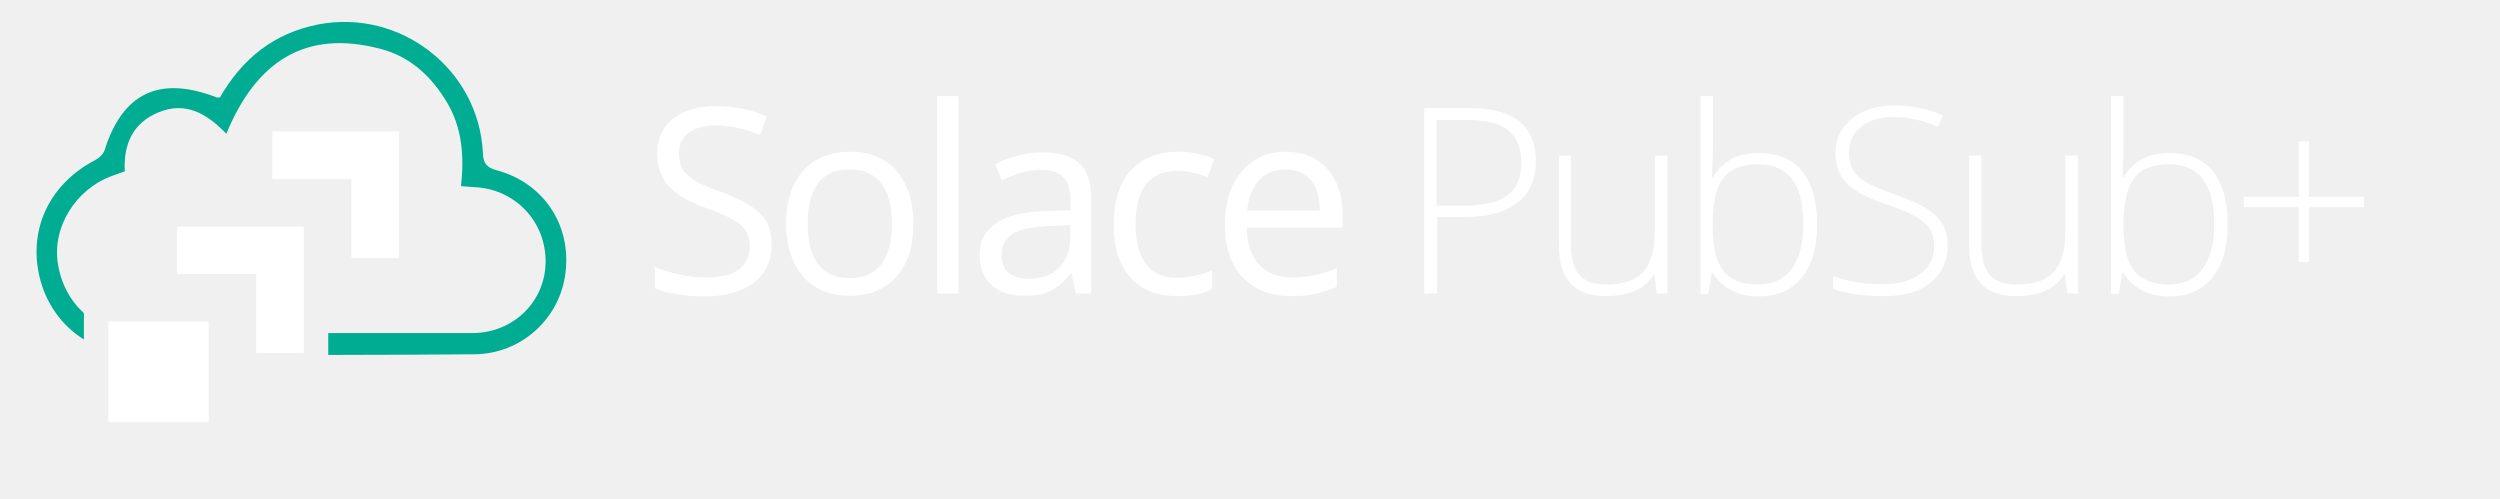
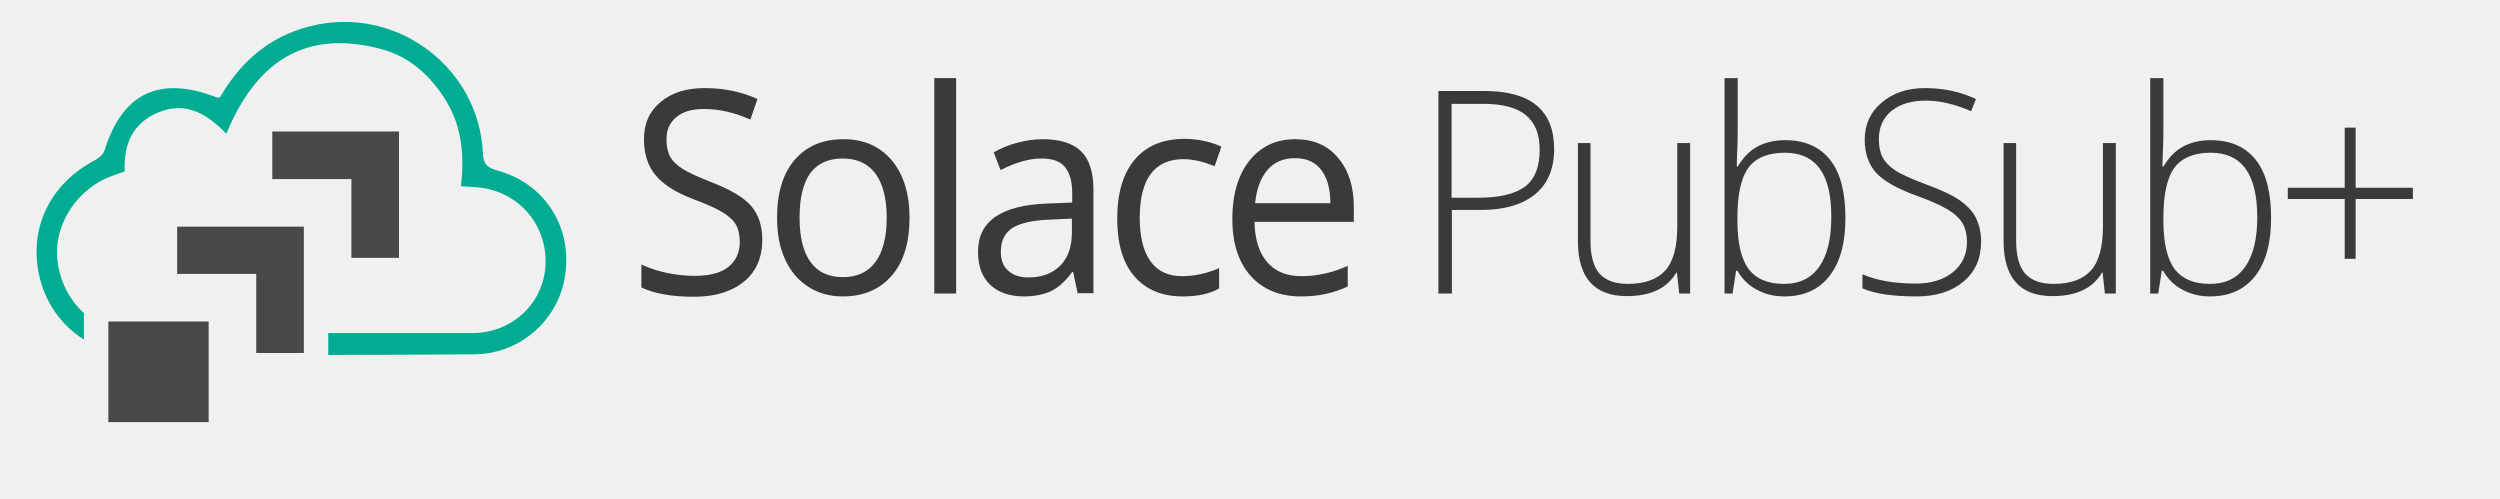
<svg xmlns="http://www.w3.org/2000/svg" viewBox="0 0 777.6 155.2" id="Layer_1" overflow="hidden">
+   <g>
+     <path d="M237.1 74.6C237.1 80.1 235.2 84.5 231.4 87.6 227.6 90.7 222.4 92.3 215.9 92.3 208.8 92.3 203.4 91.3 199.5 89.4L199.5 82.3C202 83.4 204.6 84.3 207.5 84.9 210.4 85.5 213.3 85.8 216.1 85.8 220.7 85.8 224.2 84.9 226.6 83 228.9 81.1 230.1 78.6 230.1 75.3 230.1 73.1 229.7 71.3 228.9 69.9 228.1 68.5 226.7 67.2 224.7 66 222.7 64.8 219.8 63.5 215.8 62 210.2 59.9 206.3 57.4 203.9 54.5 201.5 51.6 200.3 47.9 200.3 43.3 200.3 38.4 202 34.6 205.5 31.7 209 28.8 213.5 27.4 219.2 27.4 225.1 27.4 230.6 28.5 235.6 30.8L233.4 37.2C228.5 35 223.7 33.9 219 33.9 215.3 33.9 212.4 34.7 210.4 36.4 208.3 38.1 207.3 40.4 207.3 43.3 207.3 45.5 207.7 47.3 208.4 48.7 209.2 50.1 210.5 51.4 212.3 52.5 214.1 53.7 216.9 54.9 220.6 56.4 226.9 58.8 231.2 61.3 233.6 64 236 66.8 237.1 70.3 237.1 74.6Z" fill="#3A3A3A" />
+     <path d="M282.9 67.7C282.9 75.4 281.1 81.4 277.4 85.7 273.7 90 268.6 92.2 262.1 92.2 258.1 92.2 254.5 91.2 251.4 89.2 248.3 87.2 245.9 84.4 244.2 80.7 242.5 77 241.7 72.7 241.7 67.7 241.7 60 243.5 54 247.2 49.7 250.9 45.4 255.9 43.3 262.4 43.3 268.7 43.3 273.7 45.5 277.4 49.9 281 54.2 282.9 60.2 282.9 67.7ZM248.7 67.7C248.7 73.7 249.8 78.3 252.1 81.5 254.4 84.7 257.8 86.2 262.2 86.2 266.6 86.2 270 84.6 272.3 81.5 274.6 78.4 275.8 73.8 275.8 67.7 275.8 61.7 274.6 57.1 272.3 54 270 50.9 266.6 49.3 262.1 49.3 257.7 49.3 254.3 50.8 252 53.9 249.8 57 248.7 61.6 248.7 67.7Z" fill="#3A3A3A" />
+     <path d="M297.4 91.3 290.6 91.3 290.6 24.3 297.4 24.3 297.4 91.3Z" fill="#3A3A3A" />
+     <path d="M335.2 91.3 333.8 84.6 333.5 84.6C331.3 87.6 329 89.6 326.8 90.6 324.6 91.6 321.8 92.2 318.5 92.2 314.1 92.2 310.6 91 308 88.6 305.5 86.2 304.2 82.8 304.2 78.3 304.2 68.8 311.4 63.8 325.9 63.3L333.5 63 333.5 60.1C333.5 56.4 332.7 53.7 331.2 51.9 329.7 50.1 327.3 49.3 323.9 49.3 320.2 49.3 315.9 50.5 311.2 52.9L309.1 47.4C311.3 46.1 313.7 45.1 316.4 44.4 319 43.7 321.7 43.3 324.3 43.3 329.6 43.3 333.6 44.5 336.2 47 338.8 49.5 340.1 53.5 340.1 59L340.1 91.2 335.2 91.2ZM319.8 86.3C324 86.3 327.3 85.1 329.8 82.6 332.2 80.2 333.4 76.7 333.4 72.3L333.4 68 326.6 68.3C321.2 68.5 317.3 69.4 314.9 70.9 312.5 72.5 311.3 74.9 311.3 78.2 311.3 80.8 312 82.8 313.5 84.1 315.1 85.6 317.2 86.3 319.8 86.3Z" fill="#3A3A3A" />
+     <path d="M367.9 92.2C361.4 92.2 356.4 90.1 352.8 85.9 349.2 81.7 347.5 75.7 347.5 68 347.5 60.1 349.3 54 352.9 49.7 356.5 45.4 361.7 43.2 368.3 43.2 370.5 43.2 372.6 43.4 374.8 43.9 377 44.4 378.6 45 379.9 45.6L377.8 51.7C376.3 51.1 374.7 50.5 372.9 50.1 371.1 49.7 369.6 49.5 368.2 49.5 359.1 49.5 354.5 55.6 354.5 67.8 354.5 73.6 355.6 78.1 357.8 81.2 360 84.3 363.3 85.9 367.7 85.9 371.4 85.9 375.3 85.1 379.2 83.4L379.2 89.7C376.3 91.4 372.5 92.2 367.9 92.2Z" fill="#3A3A3A" />
+     <path d="M404.7 92.2C398.1 92.2 392.8 90.1 389 85.8 385.2 81.6 383.3 75.6 383.3 68.1 383.3 60.5 385.1 54.4 388.6 50 392.2 45.5 396.9 43.3 402.9 43.3 408.5 43.3 413 45.2 416.2 49.1 419.5 53 421.1 58.1 421.1 64.5L421.1 69 390.2 69C390.3 74.5 391.7 78.8 394.2 81.6 396.7 84.5 400.3 85.9 404.9 85.9 409.7 85.9 414.5 84.8 419.2 82.7L419.2 89.1C416.8 90.2 414.5 91 412.4 91.4 410.3 91.9 407.7 92.2 404.7 92.2ZM402.8 49.2C399.2 49.2 396.3 50.4 394.2 52.9 392.1 55.4 390.8 58.8 390.4 63.2L413.8 63.2C413.8 58.7 412.8 55.2 410.9 52.8 409.1 50.4 406.4 49.2 402.8 49.2Z" fill="#3A3A3A" />
+     <path d="M483.4 46.4C483.4 52.5 481.4 57.2 477.5 60.4 473.6 63.6 468 65.3 460.8 65.3L451.6 65.3 451.6 91.3 447.4 91.3 447.4 28.3 462 28.3C476.3 28.4 483.4 34.4 483.4 46.4ZM451.6 61.5 459.8 61.5C466.5 61.5 471.4 60.3 474.4 58 477.4 55.7 478.9 51.9 478.9 46.6 478.9 41.7 477.5 38.2 474.6 35.8 471.8 33.5 467.4 32.3 461.4 32.3L451.5 32.3 451.5 61.5Z" fill="#3A3A3A" />
+     <path d="M494.7 44.5 494.7 74.8C494.7 79.5 495.6 82.9 497.5 85.1 499.4 87.2 502.3 88.3 506.3 88.3 511.6 88.3 515.5 86.9 518 84.1 520.5 81.3 521.7 76.7 521.7 70.4L521.7 44.5 525.7 44.5 525.7 91.3 522.3 91.3 521.6 84.8 521.4 84.8C518.5 89.7 513.4 92.1 506 92.1 495.9 92.1 490.8 86.4 490.8 75L490.8 44.5 494.7 44.5Z" fill="#3A3A3A" />
+     <path d="M555.2 43.6C561.4 43.6 566.1 45.7 569.3 49.8 572.5 53.9 574 59.9 574 67.9 574 75.7 572.3 81.7 569 85.9 565.7 90.1 561 92.2 555 92.2 551.8 92.2 549 91.5 546.4 90.1 543.8 88.7 541.9 86.8 540.4 84.2L540 84.2 538.9 91.3 536.4 91.3 536.4 24.3 540.5 24.3 540.5 41.1C540.5 43.6 540.4 46 540.3 48.1L540.2 51.8 540.5 51.8C542.2 49 544.2 46.9 546.6 45.6 549 44.3 551.9 43.6 555.2 43.6ZM555.1 47.5C549.9 47.5 546.1 49.1 543.8 52.2 541.5 55.4 540.4 60.6 540.4 67.8L540.4 68.5C540.4 75.6 541.6 80.6 543.9 83.7 546.3 86.8 549.9 88.3 554.9 88.3 559.8 88.3 563.4 86.5 565.9 82.9 568.4 79.3 569.6 74.2 569.6 67.6 569.7 54.2 564.9 47.5 555.1 47.5Z" fill="#3A3A3A" />
+     <path d="M616.2 75.1C616.2 80.4 614.4 84.5 610.7 87.6 607 90.7 602.2 92.2 596.1 92.2 588.8 92.2 583.2 91.4 579.3 89.7L579.3 85.3C583.6 87.2 589.1 88.2 595.8 88.2 600.7 88.2 604.6 87 607.5 84.6 610.4 82.2 611.8 79.1 611.8 75.3 611.8 72.9 611.3 70.9 610.4 69.4 609.4 67.8 607.9 66.4 605.7 65.1 603.5 63.8 600.4 62.4 596.2 60.9 590.1 58.7 585.9 56.3 583.5 53.7 581.2 51.1 580 47.7 580 43.4 580 38.7 581.8 34.8 585.3 31.9 588.8 28.9 593.3 27.4 598.8 27.4 604.4 27.4 609.7 28.5 614.6 30.8L613.1 34.6C608.1 32.4 603.4 31.3 598.9 31.3 594.5 31.3 591 32.4 588.3 34.5 585.7 36.7 584.4 39.6 584.4 43.3 584.4 45.6 584.8 47.5 585.6 49 586.4 50.5 587.7 51.8 589.5 53 591.3 54.2 594.5 55.6 598.9 57.3 603.6 59 607.1 60.6 609.4 62.2 611.7 63.8 613.5 65.6 614.5 67.6 615.6 69.8 616.2 72.2 616.2 75.1Z" fill="#3A3A3A" />
+     <path d="M627.1 44.5 627.1 74.8C627.1 79.5 628 82.9 629.9 85.1 631.8 87.2 634.7 88.3 638.7 88.3 644 88.3 647.9 86.9 650.4 84.1 652.9 81.3 654.1 76.7 654.1 70.4L654.1 44.5 658.1 44.5 658.1 91.3 654.7 91.3 654 84.8 653.8 84.8C650.9 89.7 645.8 92.1 638.4 92.1 628.3 92.1 623.2 86.4 623.2 75L623.2 44.5 627.1 44.5Z" fill="#3A3A3A" />
+     <path d="M687.6 43.6C693.8 43.6 698.5 45.7 701.7 49.8 704.9 53.9 706.4 59.9 706.4 67.9 706.4 75.7 704.7 81.7 701.4 85.9 698.1 90.1 693.4 92.2 687.4 92.2 684.2 92.2 681.4 91.5 678.8 90.1 676.2 88.7 674.3 86.8 672.8 84.2L672.4 84.2 671.3 91.3 668.8 91.3 668.8 24.3 672.9 24.3 672.9 41.1C672.9 43.6 672.8 46 672.7 48.1L672.6 51.8 672.9 51.8C674.6 49 676.6 46.9 679 45.6 681.4 44.3 684.3 43.6 687.6 43.6ZM687.6 47.5C682.4 47.5 678.6 49.1 676.3 52.2 674 55.4 672.9 60.6 672.9 67.8L672.9 68.5C672.9 75.6 674.1 80.6 676.4 83.7 678.8 86.8 682.4 88.3 687.4 88.3 692.3 88.3 695.9 86.5 698.4 82.9 700.9 79.3 702.1 74.2 702.1 67.6 702.1 54.2 697.3 47.5 687.6 47.5Z" fill="#3A3A3A" />
+     <path d="M732.7 58.4 750.5 58.4 750.5 61.9 732.7 61.9 732.7 80.5 729.3 80.5 729.3 61.9 711.6 61.9 711.6 58.4 729.3 58.4 729.3 39.7 732.7 39.7 732.7 58.4Z" fill="#3A3A3A" />
+   </g>
  <g>
    <g>
      <path d="M154.6 53C151.3 52.1 150.3 50.8 150.2 47.5 148.9 21.5 124.5 2.7 99 7.6 85.2 10.3 75.4 18.2 68.4 30.3 67.7 30.3 67.6 30.4 67.4 30.3 49.6 23.4 38.1 28.9 32.5 46.8 32.1 48 30.7 49.2 29.6 49.8 15.6 57.1 8.9 70.9 12.2 85.7 14.1 94.2 19.1 101.2 26.1 105.6L26.1 97.4C21.9 93.6 19 88.3 18 82 16.2 70.7 23.5 58.8 34.9 54.7 36.2 54.2 37.4 53.8 38.8 53.3 38.4 44.8 41.3 38.2 49.4 34.9 57.8 31.5 64.3 35.3 70.4 41.6 79.5 19.5 94.7 8.8 118.7 15.3 127.7 17.7 134.3 23.9 139 31.8 143.8 39.8 144.4 48.7 143.4 57.9 145 58 146.2 58.1 147.4 58.2 160.2 58.7 169.9 68.9 169.7 81.7 169.5 93.9 159.6 103.6 146.9 103.6 132 103.6 117 103.6 102.1 103.6L102.1 110.4C117.2 110.4 132.3 110.3 147.5 110.2 162.3 110.1 174.3 98.9 175.9 84.7 177.7 70 169.1 56.9 154.6 53Z" fill="#00AD93" />
    </g>
  </g>
  <g>
    <g>
-       <path d="M55.1 70.5 55.1 85.2 79.7 85.2 79.7 109.8 94.5 109.8 94.5 70.5Z" fill="#FFFFFF" />
-       <path d="M84.7 40.9 84.7 55.7 109.3 55.7 109.3 80.2 124.1 80.2 124.1 40.9Z" fill="#FFFFFF" />
-       <path d="M64.9 131.3 33.7 131.3 33.7 100 64.9 100Z" fill="#FFFFFF" />
+       <path d="M55.1 70.5 55.1 85.2 79.7 85.2 79.7 109.8 94.5 109.8 94.5 70.5Z" fill="#474847" />
+       <path d="M84.7 40.9 84.7 55.7 109.3 55.7 109.3 80.2 124.1 80.2 124.1 40.9Z" fill="#474847" />
+       <path d="M64.9 131.3 33.7 131.3 33.7 100 64.9 100Z" fill="#474847" />
    </g>
  </g>
-   <g>
-     <path d="M240 76C240 81.1 238.2 85 234.5 87.9 230.8 90.7 225.8 92.2 219.5 92.2 212.7 92.2 207.4 91.3 203.7 89.6L203.7 83C206.1 84 208.6 84.8 211.4 85.4 214.2 86 217 86.3 219.7 86.3 224.2 86.3 227.5 85.5 229.8 83.8 232.1 82.1 233.2 79.7 233.2 76.7 233.2 74.7 232.8 73.1 232 71.8 231.2 70.5 229.9 69.3 228 68.3 226.1 67.2 223.3 66 219.4 64.6 214 62.7 210.2 60.4 207.9 57.8 205.6 55.2 204.4 51.7 204.4 47.5 204.4 43.1 206.1 39.5 209.4 36.9 212.7 34.3 217.2 33 222.7 33 228.4 33 233.7 34.1 238.5 36.2L236.4 42C231.6 40 227 39 222.5 39 218.9 39 216.2 39.8 214.2 41.3 212.2 42.8 211.2 44.9 211.2 47.7 211.2 49.7 211.6 51.3 212.3 52.6 213 53.9 214.3 55 216 56.1 217.8 57.2 220.4 58.3 224 59.6 230.1 61.8 234.2 64.1 236.5 66.5 238.9 68.8 240 72 240 76Z" fill="#FFFFFF" />
-     <path d="M284.1 69.6C284.1 76.7 282.3 82.2 278.8 86.1 275.3 90 270.3 92 264.1 92 260.2 92 256.8 91.1 253.8 89.3 250.8 87.5 248.5 84.9 246.9 81.5 245.3 78.1 244.5 74.1 244.5 69.6 244.5 62.5 246.3 57.1 249.8 53.1 253.3 49.2 258.2 47.2 264.5 47.2 270.6 47.2 275.4 49.2 278.9 53.2 282.4 57.3 284.1 62.8 284.1 69.6ZM251.2 69.6C251.2 75.1 252.3 79.3 254.5 82.2 256.7 85.1 260 86.5 264.3 86.5 268.6 86.5 271.8 85.1 274.1 82.2 276.3 79.3 277.4 75.1 277.4 69.5 277.4 64 276.3 59.8 274.1 57 271.9 54.1 268.6 52.7 264.2 52.7 259.9 52.7 256.7 54.1 254.5 56.9 252.3 59.9 251.2 64.1 251.2 69.6Z" fill="#FFFFFF" />
-     <path d="M298.1 91.3 291.5 91.3 291.5 29.9 298.1 29.9 298.1 91.3Z" fill="#FFFFFF" />
-     <path d="M334.6 91.3 333.3 85.1 333 85.1C330.8 87.8 328.7 89.6 326.5 90.6 324.4 91.6 321.7 92 318.5 92 314.2 92 310.8 90.9 308.4 88.7 306 86.5 304.7 83.3 304.7 79.3 304.7 70.6 311.7 66 325.7 65.6L333 65.4 333 62.7C333 59.3 332.3 56.8 330.8 55.2 329.3 53.6 327 52.8 323.8 52.8 320.2 52.8 316.1 53.9 311.6 56.1L309.6 51.1C311.7 49.9 314.1 49 316.6 48.4 319.1 47.7 321.7 47.4 324.2 47.4 329.4 47.4 333.2 48.5 335.7 50.8 338.2 53.1 339.4 56.8 339.4 61.8L339.4 91.3 334.6 91.3ZM319.8 86.7C323.9 86.7 327.1 85.6 329.4 83.3 331.7 81 332.9 77.9 332.9 73.9L332.9 70 326.3 70.3C321.1 70.5 317.3 71.3 315 72.7 312.7 74.1 311.5 76.4 311.5 79.4 311.5 81.8 312.2 83.6 313.7 84.8 315.2 86.1 317.2 86.7 319.8 86.7Z" fill="#FFFFFF" />
-     <path d="M366.2 92.1C359.9 92.1 355.1 90.2 351.6 86.3 348.2 82.4 346.4 77 346.4 69.9 346.4 62.7 348.1 57.1 351.6 53.1 355.1 49.2 360.1 47.2 366.5 47.2 368.6 47.2 370.7 47.4 372.7 47.9 374.8 48.3 376.4 48.9 377.6 49.5L375.6 55.1C374.2 54.5 372.6 54 370.9 53.7 369.2 53.3 367.7 53.1 366.4 53.1 357.6 53.1 353.2 58.7 353.2 69.9 353.2 75.2 354.3 79.3 356.4 82.1 358.5 84.9 361.7 86.4 365.9 86.4 369.5 86.4 373.2 85.6 377 84.1L377 89.9C374.3 91.4 370.6 92.1 366.2 92.1Z" fill="#FFFFFF" />
-     <path d="M401.7 92.1C395.3 92.1 390.3 90.2 386.6 86.3 382.8 82.4 381 77 381 70 381 63 382.7 57.5 386.2 53.4 389.6 49.3 394.2 47.2 400 47.2 405.4 47.2 409.7 49 412.9 52.6 416.1 56.2 417.6 60.9 417.6 66.7L417.6 70.8 387.8 70.8C387.9 75.9 389.2 79.7 391.7 82.4 394.1 85 397.6 86.3 402 86.3 406.7 86.3 411.3 85.3 415.8 83.4L415.8 89.2C413.5 90.2 411.3 90.9 409.2 91.4 407.1 91.9 404.6 92.1 401.7 92.1ZM399.9 52.7C396.4 52.7 393.7 53.8 391.6 56.1 389.5 58.4 388.3 61.5 387.9 65.5L410.5 65.5C410.5 61.4 409.6 58.2 407.7 56 405.9 53.8 403.3 52.7 399.9 52.7Z" fill="#FFFFFF" />
-     <path d="M477.7 50.2C477.7 55.8 475.8 60.1 472 63 468.2 66 462.8 67.5 455.9 67.5L447 67.5 447 91.3 443 91.3 443 33.6 457 33.6C470.8 33.6 477.7 39.1 477.7 50.2ZM446.9 64 454.8 64C461.3 64 466 62.9 468.9 60.8 471.8 58.7 473.2 55.2 473.2 50.4 473.2 46 471.8 42.7 469.1 40.5 466.4 38.4 462.1 37.3 456.4 37.3L446.8 37.3 446.8 64 446.9 64Z" fill="#FFFFFF" />
-     <path d="M488.6 48.4 488.6 76.2C488.6 80.5 489.5 83.7 491.3 85.6 493.1 87.6 495.9 88.5 499.8 88.5 504.9 88.5 508.7 87.2 511.1 84.6 513.5 82 514.7 77.8 514.7 72L514.7 48.4 518.6 48.4 518.6 91.3 515.3 91.3 514.6 85.4 514.4 85.4C511.6 89.9 506.6 92.1 499.5 92.1 489.7 92.1 484.9 86.9 484.9 76.4L484.9 48.4 488.6 48.4Z" fill="#FFFFFF" />
-     <path d="M547 47.6C553 47.6 557.5 49.5 560.6 53.3 563.6 57.1 565.2 62.6 565.2 69.9 565.2 77 563.6 82.5 560.4 86.4 557.2 90.3 552.7 92.2 546.9 92.2 543.8 92.2 541.1 91.6 538.6 90.3 536.1 89 534.2 87.2 532.8 84.9L532.4 84.9 531.3 91.4 528.9 91.4 528.9 29.9 532.8 29.9 532.8 45.3C532.8 47.6 532.7 49.7 532.6 51.7L532.5 55.1 532.8 55.1C534.4 52.5 536.4 50.6 538.7 49.4 540.9 48.2 543.7 47.6 547 47.6ZM546.9 51.1C541.8 51.1 538.2 52.5 536 55.4 533.8 58.3 532.7 63.1 532.7 69.7L532.7 70.4C532.7 76.9 533.8 81.5 536.1 84.3 538.4 87.1 541.9 88.5 546.7 88.5 551.4 88.5 554.9 86.9 557.3 83.6 559.7 80.3 560.9 75.7 560.9 69.6 560.9 57.3 556.3 51.1 546.9 51.1Z" fill="#FFFFFF" />
-     <path d="M605.8 76.4C605.8 81.2 604 85 600.5 87.9 597 90.7 592.3 92.1 586.4 92.1 579.3 92.1 573.9 91.3 570.2 89.8L570.2 85.8C574.4 87.6 579.7 88.4 586.1 88.4 590.8 88.4 594.6 87.3 597.4 85.1 600.2 82.9 601.6 80.1 601.6 76.6 601.6 74.4 601.1 72.6 600.2 71.2 599.3 69.8 597.8 68.5 595.7 67.3 593.6 66.1 590.6 64.8 586.5 63.5 580.6 61.5 576.5 59.3 574.3 56.9 572 54.5 570.9 51.4 570.9 47.5 570.9 43.2 572.6 39.7 576 36.9 579.4 34.2 583.7 32.8 589 32.8 594.4 32.8 599.5 33.8 604.3 35.9L602.8 39.4C598 37.4 593.4 36.4 589.1 36.4 584.8 36.4 581.4 37.4 578.9 39.4 576.4 41.4 575.1 44.1 575.1 47.5 575.1 49.6 575.5 51.4 576.3 52.8 577.1 54.2 578.3 55.4 580.1 56.5 581.9 57.6 584.9 58.9 589.2 60.4 593.7 62 597.1 63.5 599.3 64.9 601.6 66.4 603.2 68 604.3 69.9 605.3 71.6 605.8 73.8 605.8 76.4Z" fill="#FFFFFF" />
-     <path d="M616.3 48.4 616.3 76.2C616.3 80.5 617.2 83.7 619 85.6 620.8 87.6 623.6 88.5 627.5 88.5 632.6 88.5 636.4 87.2 638.8 84.6 641.2 82 642.4 77.8 642.4 72L642.4 48.4 646.3 48.4 646.3 91.3 643 91.3 642.3 85.4 642 85.4C639.2 89.9 634.2 92.1 627.1 92.1 617.3 92.1 612.5 86.9 612.5 76.4L612.5 48.4 616.3 48.4Z" fill="#FFFFFF" />
-     <path d="M674.7 47.6C680.7 47.6 685.2 49.5 688.3 53.3 691.3 57.1 692.9 62.6 692.9 69.9 692.9 77 691.3 82.5 688.1 86.4 684.9 90.3 680.4 92.2 674.6 92.2 671.5 92.2 668.8 91.6 666.3 90.3 663.8 89 661.9 87.2 660.5 84.9L660.1 84.9 659 91.4 656.6 91.4 656.6 29.9 660.5 29.9 660.5 45.3C660.5 47.6 660.4 49.7 660.3 51.7L660.2 55.1 660.5 55.1C662.1 52.5 664.1 50.6 666.4 49.4 668.7 48.2 671.5 47.6 674.7 47.6ZM674.7 51.1C669.6 51.1 666 52.5 663.8 55.4 661.6 58.3 660.5 63.1 660.5 69.7L660.5 70.4C660.5 76.9 661.6 81.5 663.9 84.3 666.2 87.1 669.7 88.5 674.5 88.5 679.2 88.5 682.7 86.9 685.1 83.6 687.5 80.3 688.7 75.7 688.7 69.6 688.7 57.3 684 51.1 674.7 51.1Z" fill="#FFFFFF" />
-     <path d="M718.2 61.2 735.3 61.2 735.3 64.4 718.2 64.4 718.2 81.5 715 81.5 715 64.4 697.9 64.4 697.9 61.2 715 61.2 715 44 718.2 44 718.2 61.2Z" fill="#FFFFFF" />
-   </g>
</svg>
